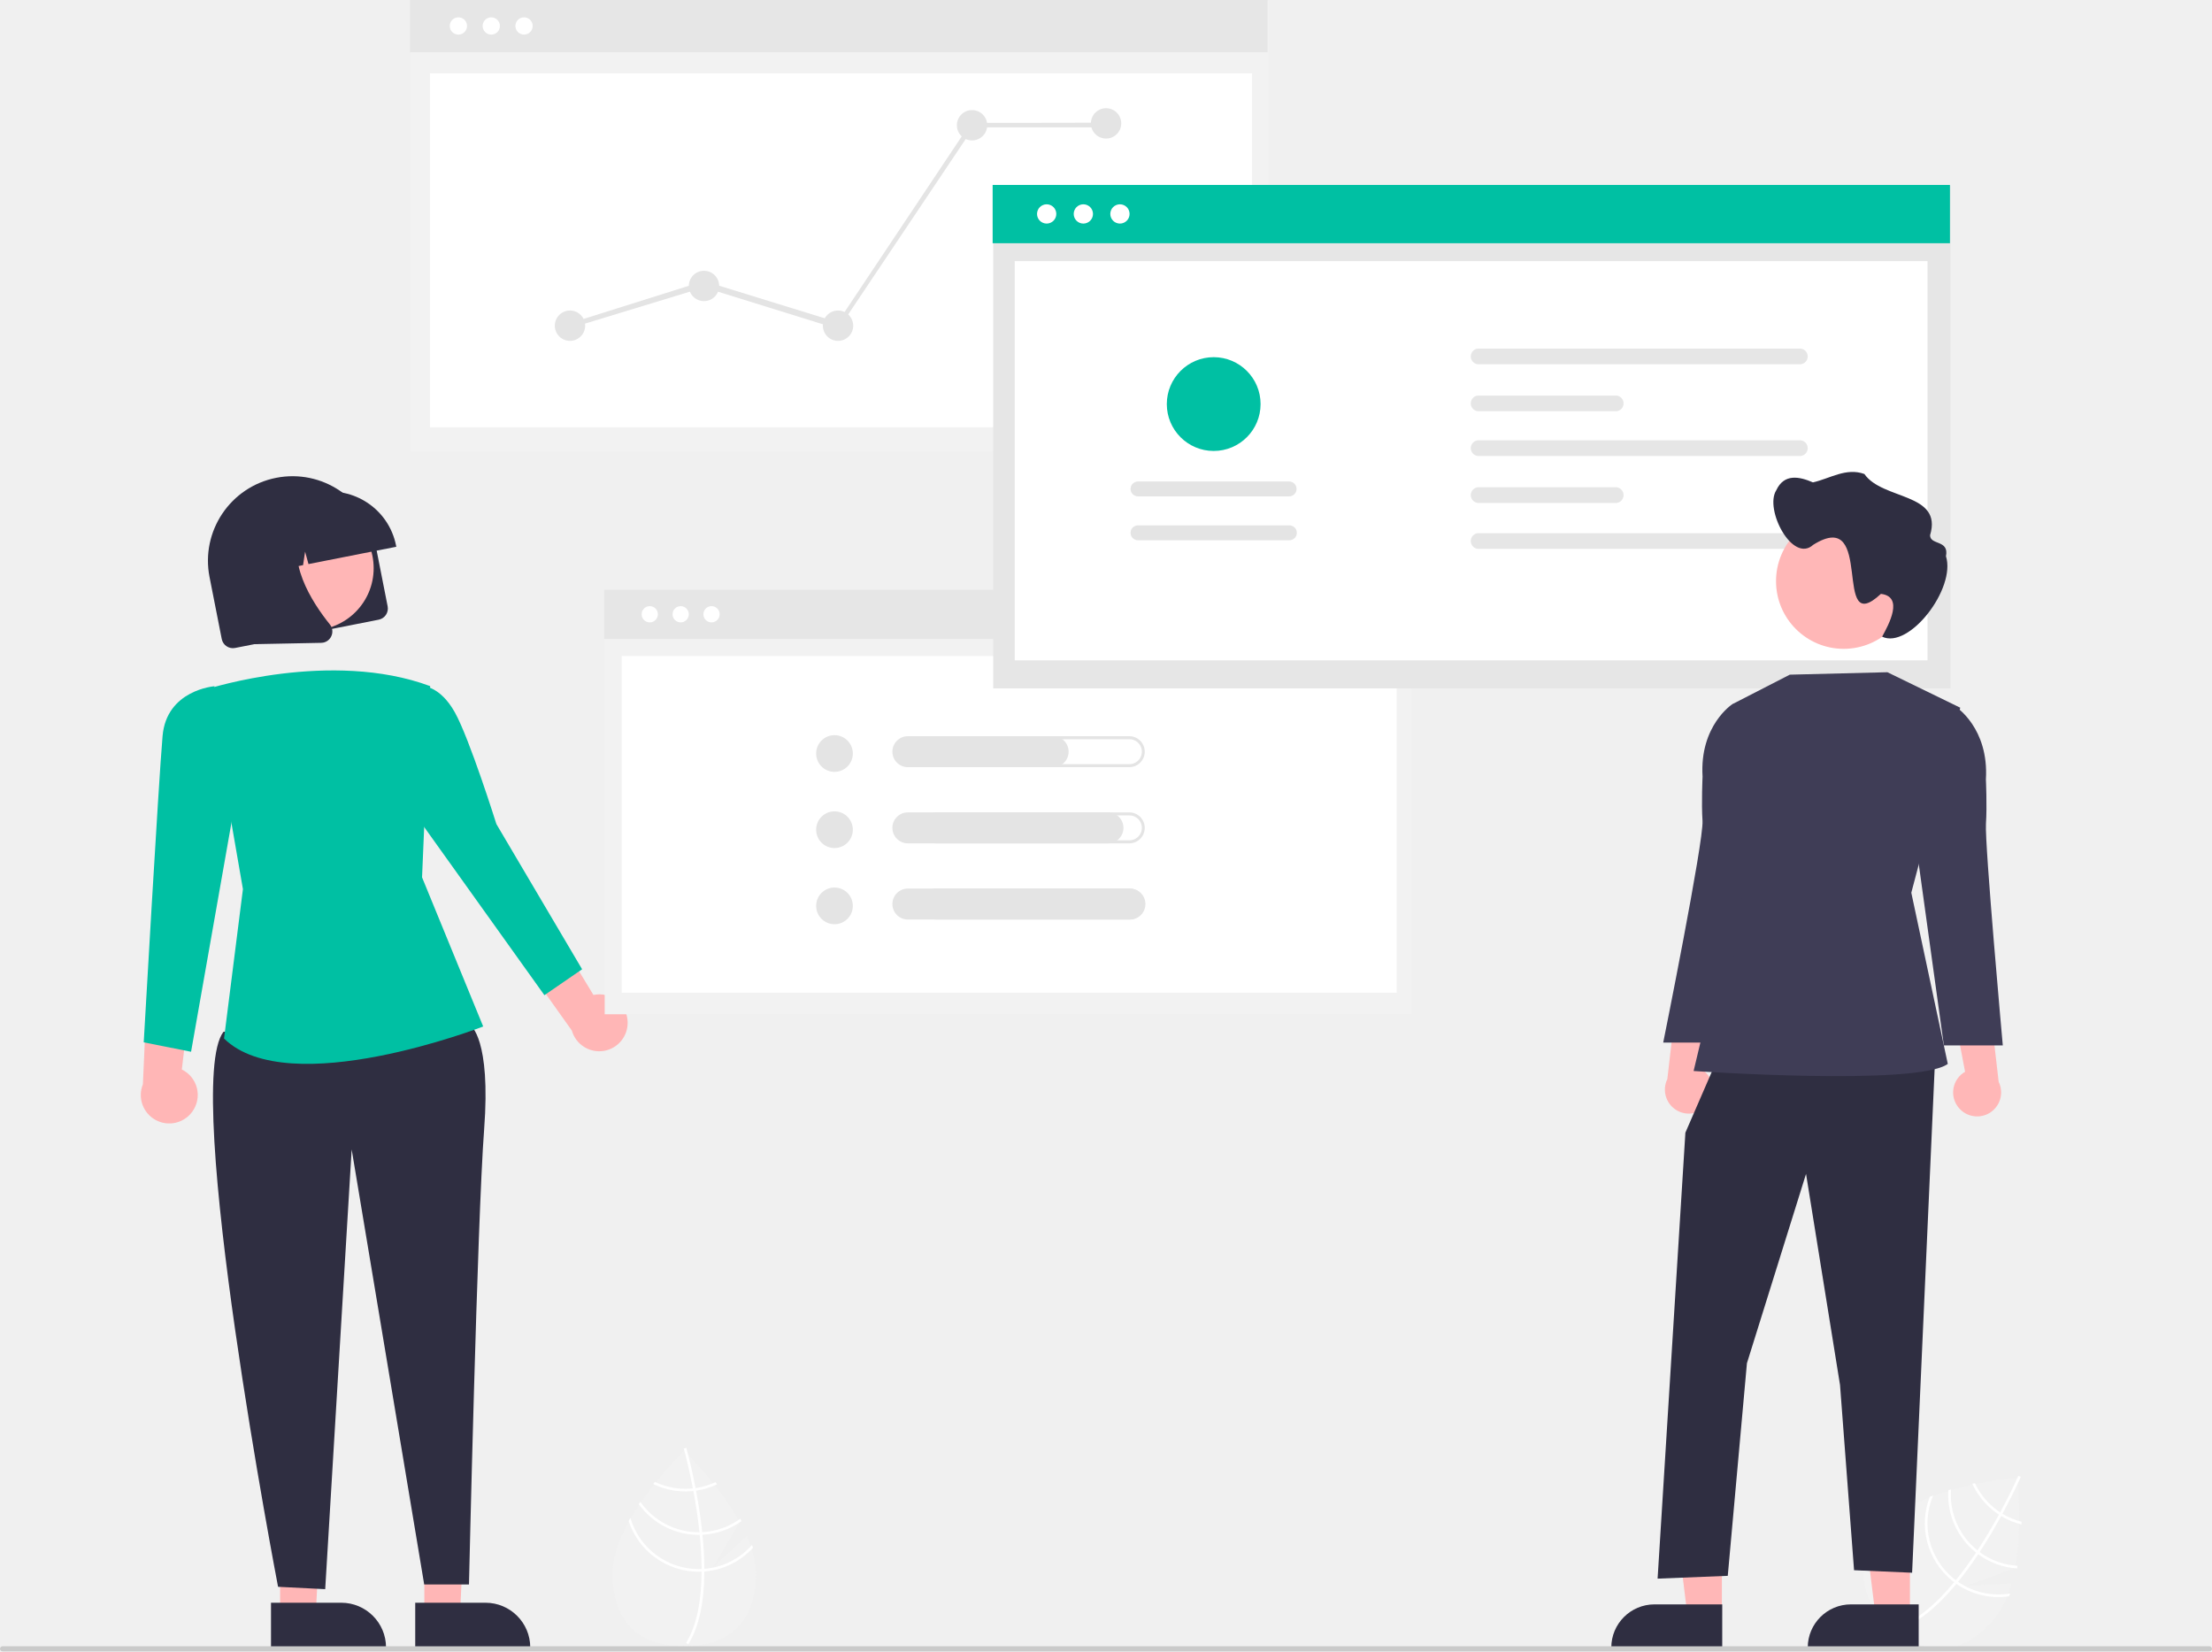
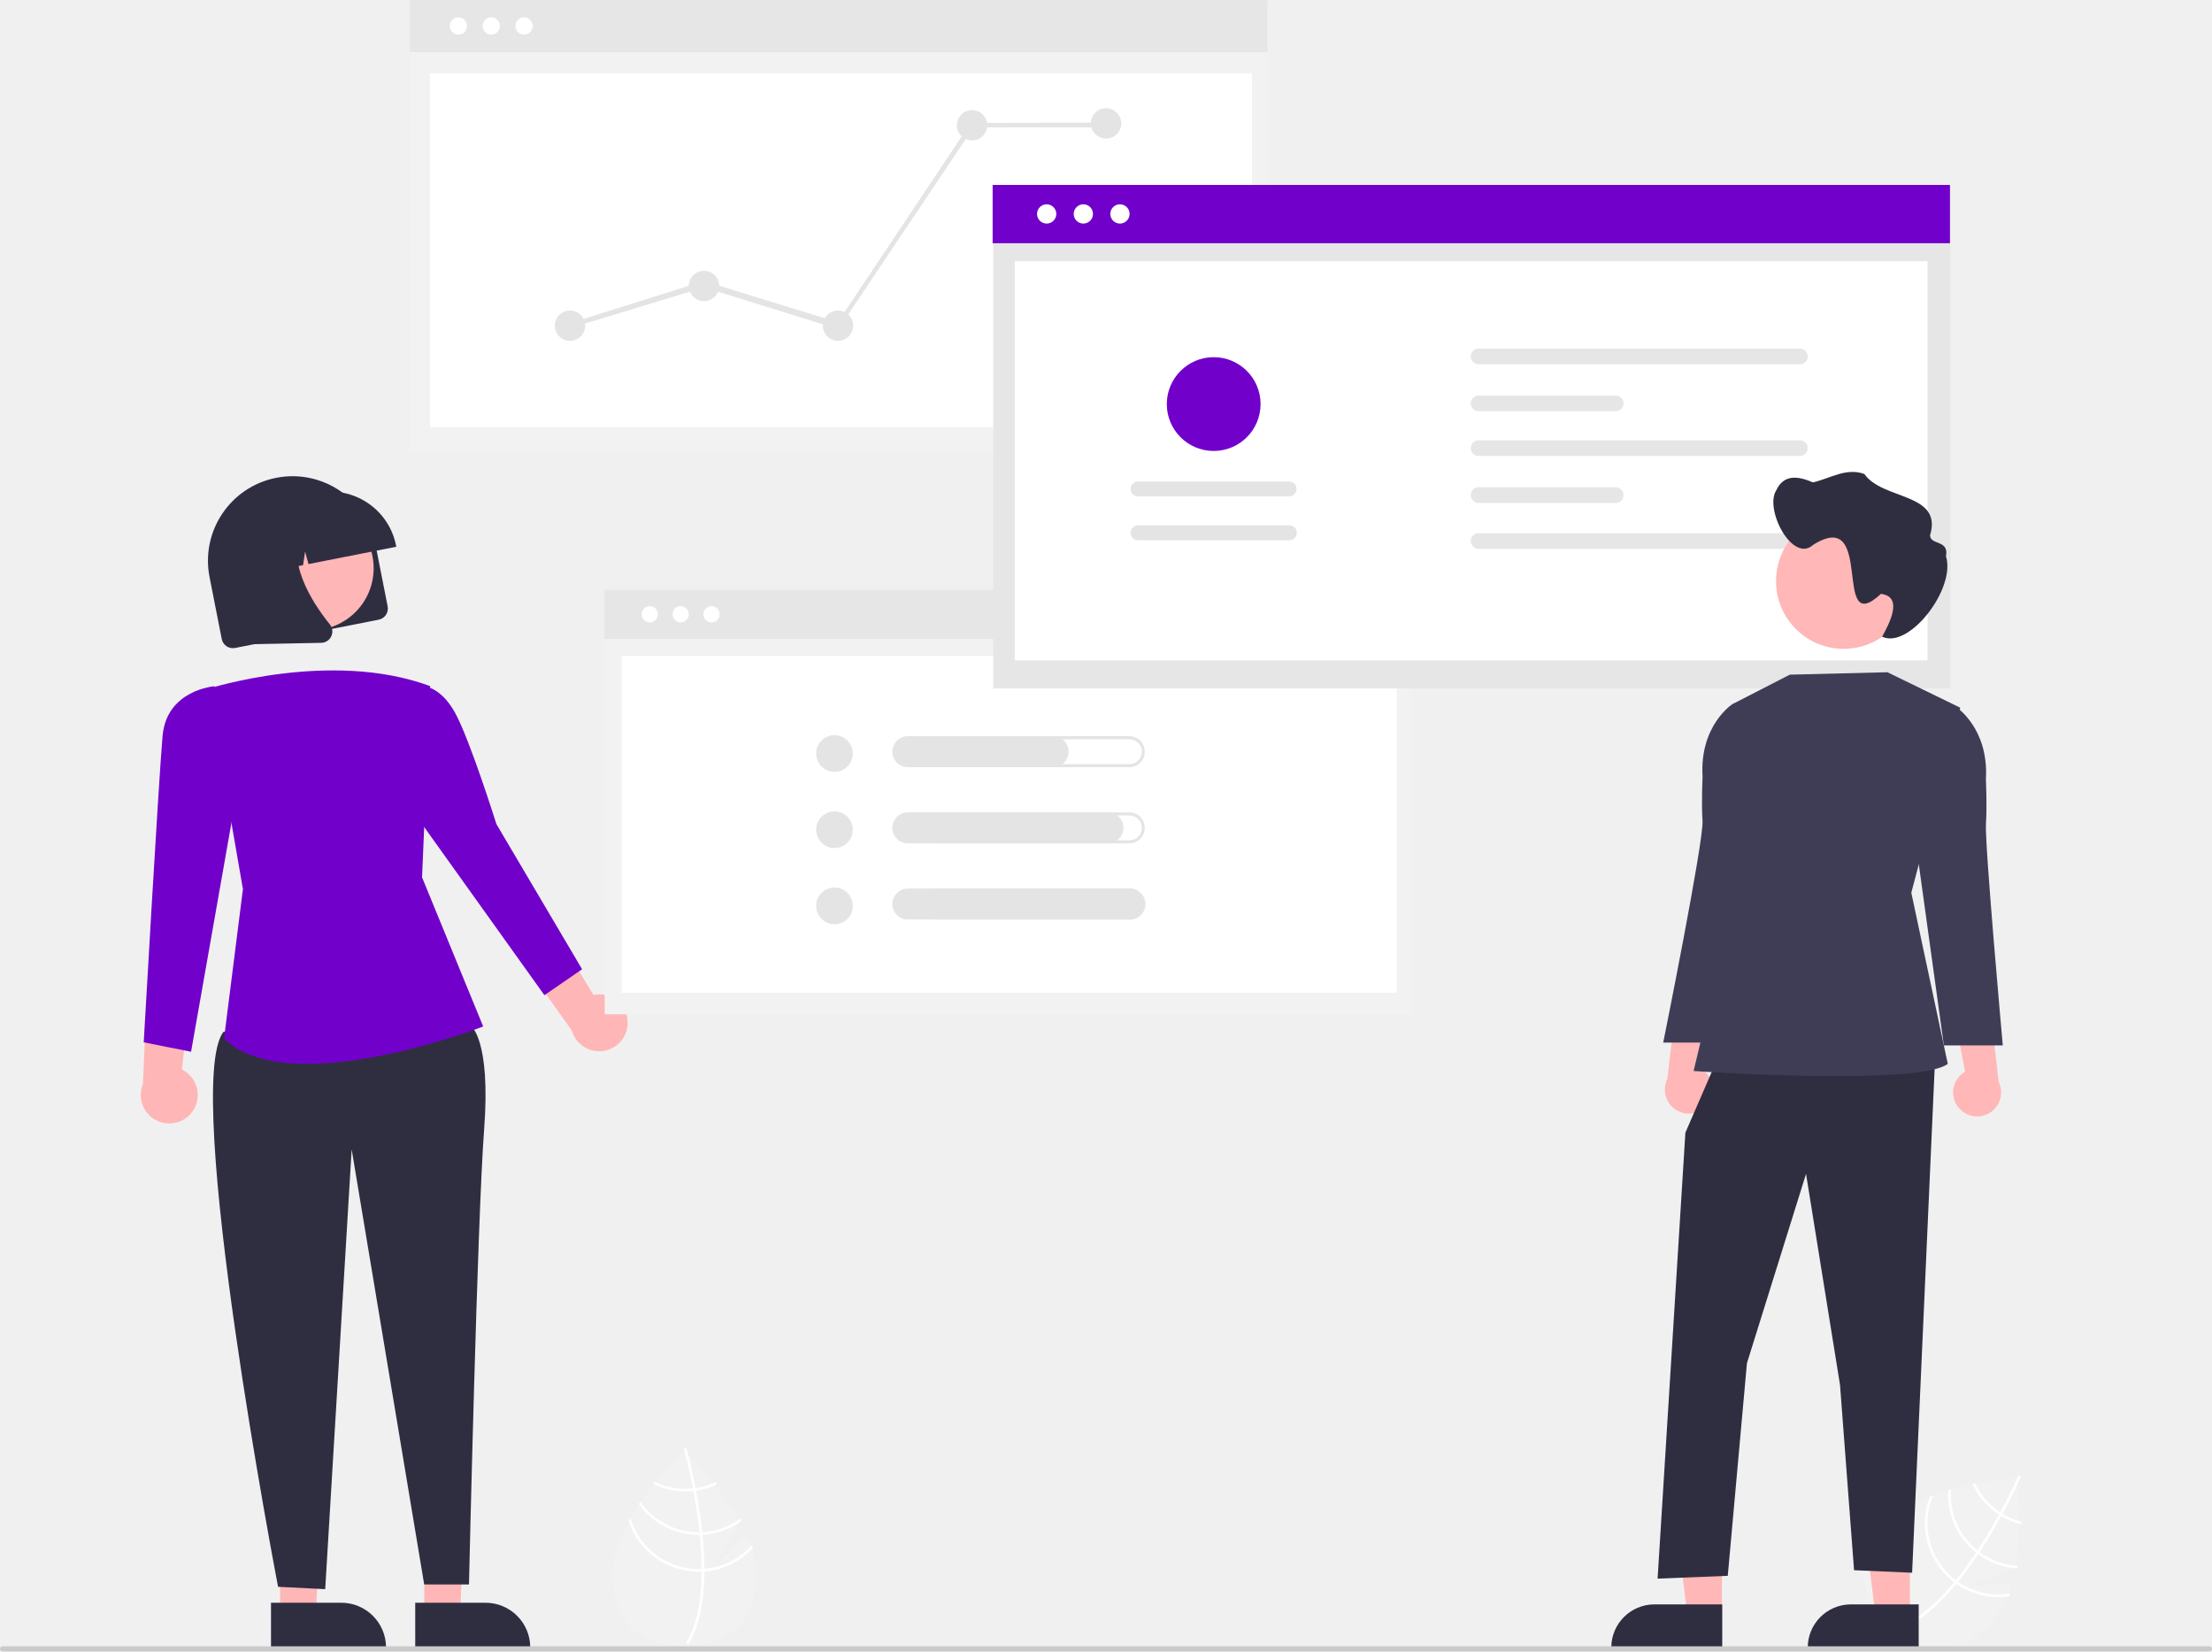
<svg xmlns="http://www.w3.org/2000/svg" data-name="Layer 1" width="864" height="645" viewBox="0 0 864 645">
  <path d="M459.675,727.481l-13.169,12.124,10.466-17.561C448.726,707.091,435.24,694.168,435.24,694.168s-27.978,26.805-27.978,47.876S419.788,770.472,435.24,770.472c15.452,0,27.978-7.357,27.978-28.428A36.962,36.962,0,0,0,459.675,727.481Z" transform="translate(-168 -127.5)" fill="#f2f2f2" />
  <path d="M443.119,740.262v1.039c-.062,12.073-2.098,21.492-6.093,28.125-.057.098-.118.19-.175.288l-.447-.272-.427-.267c4.432-7.162,6-17.286,6.057-27.816.005-.339.01-.684.005-1.028-.015-4.458-.288-8.967-.725-13.348-.031-.339-.067-.684-.103-1.028-.607-5.779-1.481-11.301-2.375-16.098-.062-.339-.129-.679-.195-1.013-1.548-8.113-3.126-13.99-3.486-15.291-.041-.159-.067-.247-.072-.267l.488-.139.005-.005.494-.139c.005.021.093.314.236.859.55,2.036,1.98,7.563,3.383,14.854.062.329.129.668.19,1.008.73,3.892,1.445,8.242,2.01,12.808q.216,1.72.386,3.393c.041.344.077.689.108,1.028Q443.093,734.053,443.119,740.262Z" transform="translate(-168 -127.5)" fill="#fff" />
  <path d="M439.689,708.713c-.344.046-.694.093-1.049.129a28.365,28.365,0,0,1-2.9.149,27.592,27.592,0,0,1-11.929-2.694c-.216.272-.432.545-.653.823a28.614,28.614,0,0,0,12.582,2.9,29.347,29.347,0,0,0,3.095-.165c.35-.036.699-.082,1.044-.134a28.373,28.373,0,0,0,8.201-2.483q-.332-.424-.648-.833A27.497,27.497,0,0,1,439.689,708.713Z" transform="translate(-168 -127.5)" fill="#fff" />
  <path d="M442.275,725.922q-.532.031-1.064.031c-.108.005-.221.005-.329.005a27.738,27.738,0,0,1-22.767-11.893c-.206.303-.411.607-.612.915a28.768,28.768,0,0,0,23.379,12.006c.144,0,.288,0,.432-.005.36-.005.715-.015,1.069-.031a28.616,28.616,0,0,0,15.245-5.347c-.165-.303-.329-.607-.499-.91A27.548,27.548,0,0,1,442.275,725.922Z" transform="translate(-168 -127.5)" fill="#fff" />
  <path d="M443.119,740.262c-.36.031-.72.051-1.08.067-.386.015-.771.026-1.157.026a27.813,27.813,0,0,1-26.664-20.011c-.231.416-.463.828-.684,1.244a28.832,28.832,0,0,0,27.348,19.795c.386,0,.771-.005,1.152-.026.365-.01.725-.031,1.085-.057a28.747,28.747,0,0,0,18.973-9.26c-.108-.38-.231-.756-.355-1.136A27.723,27.723,0,0,1,443.119,740.262Z" transform="translate(-168 -127.5)" fill="#fff" />
  <path d="M953.718,745.933l-17.871,1.031,19.226-6.949c3.1-16.792.86-35.335.86-35.335s-38.63,3-51.985,19.298-8.33,29.928,3.622,39.721c11.952,9.794,26.303,12.043,39.658-4.255A36.962,36.962,0,0,0,953.718,745.933Z" transform="translate(-168 -127.5)" fill="#f2f2f2" />
  <path d="M932.811,745.324l-.658.803c-7.7,9.299-15.245,15.294-22.539,17.892-.106.04-.212.072-.318.112l-.173-.494-.161-.477c7.968-2.731,15.597-9.567,22.315-17.676.219-.259.441-.522.656-.792,2.814-3.458,5.461-7.118,7.899-10.784.191-.282.382-.571.572-.861,3.194-4.855,6.018-9.68,8.366-13.957.167-.302.331-.606.491-.907,3.945-7.256,6.449-12.803,6.996-14.037.069-.149.105-.233.114-.252l.466.202.007-.001.47.205c-.009.019-.127.301-.361.814-.865,1.924-3.263,7.105-6.798,13.634-.161.294-.324.598-.492.9-1.902,3.473-4.106,7.291-6.563,11.181q-.923,1.467-1.853,2.869c-.187.292-.377.582-.568.864Q936.727,740.506,932.811,745.324Z" transform="translate(-168 -127.5)" fill="#fff" />
  <path d="M950.155,718.748c-.296-.183-.596-.368-.893-.565a28.366,28.366,0,0,1-2.338-1.723,27.592,27.592,0,0,1-7.519-9.645c-.34.074-.679.148-1.026.222a28.613,28.613,0,0,0,7.894,10.217,29.344,29.344,0,0,0,2.498,1.835c.293.194.593.38.892.558a28.372,28.372,0,0,0,7.917,3.277q.012-.538.027-1.055A27.497,27.497,0,0,1,950.155,718.748Z" transform="translate(-168 -127.5)" fill="#fff" />
  <path d="M941.248,733.698q-.431-.313-.843-.651c-.087-.064-.174-.136-.258-.205a27.738,27.738,0,0,1-10.072-23.629c-.351.104-.703.209-1.053.32A28.768,28.768,0,0,0,939.496,733.638c.111.091.223.182.337.27.282.224.563.441.847.654a28.616,28.616,0,0,0,15.181,5.527c.065-.339.13-.678.191-1.02A27.548,27.548,0,0,1,941.248,733.698Z" transform="translate(-168 -127.5)" fill="#fff" />
  <path d="M932.811,745.324c-.298-.204-.589-.416-.878-.633-.308-.233-.613-.469-.911-.713a27.813,27.813,0,0,1-7.941-32.379c-.443.175-.883.347-1.318.529a28.832,28.832,0,0,0,8.607,32.645c.298.244.6.485.907.71.289.223.58.436.875.644a28.747,28.747,0,0,0,20.544,4.863c.158-.363.3-.731.446-1.104A27.724,27.724,0,0,1,932.811,745.324Z" transform="translate(-168 -127.5)" fill="#fff" />
  <polygon points="165.74 630.543 179.675 630.542 182.261 576.504 165.737 576.794 165.74 630.543" fill="#ffb6b6" />
  <path d="M330.185,753.493l27.443-.001h.001a17.49,17.49,0,0,1,17.489,17.488v.568l-44.932.002Z" transform="translate(-168 -127.5)" fill="#2f2e41" />
  <polygon points="109.407 630.543 123.342 630.542 126.104 576.504 109.404 576.794 109.407 630.543" fill="#ffb6b6" />
  <path d="M273.852,753.493l27.443-.001h.001a17.49,17.49,0,0,1,17.489,17.488v.568l-44.932.002Z" transform="translate(-168 -127.5)" fill="#2f2e41" />
  <path d="M413.15,526.538a11.048,11.048,0,0,0-13.353-10.425L379.451,482.538l-8.745,18.432,20.662,29.058a11.107,11.107,0,0,0,21.782-3.49Z" transform="translate(-168 -127.5)" fill="#ffb6b6" />
  <path d="M243.132,561.658a11.048,11.048,0,0,0-4.113-16.433l4.617-38.987-18.234,9.15-1.589,35.62a11.107,11.107,0,0,0,19.319,10.65Z" transform="translate(-168 -127.5)" fill="#ffb6b6" />
  <path d="M341.911,522.164l9.868,5.846s8.018,5.104,5.322,40.606-5.919,177.737-5.919,177.737H333.69l-28.329-169.908-10.337,171.749-18.412-.921s-37.618-195.536-21.341-216.758Z" transform="translate(-168 -127.5)" fill="#2f2e41" />
-   <path d="M249.316,396.528s47.988-15.427,86.707-1.044l-3.17,74.684,23.883,58.256s-75.927,29.452-101.229,4.701l7.379-58.354Z" transform="translate(-168 -127.5)" fill="#00c0a3" />
-   <path d="M323.121,404.255l10.056-8.771s6.708-.079,12.481,10.241,16.231,43.632,16.231,43.632l33.482,56.715L380.642,516.198l-53.103-74.266Z" transform="translate(-168 -127.5)" fill="#00c0a3" />
-   <path d="M251.096,400.21l.686-4.679s-18.698,1.383-20.28,19.4-7.365,119.68-7.365,119.68l18.495,3.682L261.031,433.951Z" transform="translate(-168 -127.5)" fill="#00c0a3" />
+   <path d="M249.316,396.528s47.988-15.427,86.707-1.044l-3.17,74.684,23.883,58.256s-75.927,29.452-101.229,4.701l7.379-58.354Z" transform="translate(-168 -127.5)" fill="#7100CB" />
+   <path d="M323.121,404.255l10.056-8.771s6.708-.079,12.481,10.241,16.231,43.632,16.231,43.632l33.482,56.715L380.642,516.198l-53.103-74.266Z" transform="translate(-168 -127.5)" fill="#7100CB" />
+   <path d="M251.096,400.21l.686-4.679s-18.698,1.383-20.28,19.4-7.365,119.68-7.365,119.68l18.495,3.682L261.031,433.951Z" transform="translate(-168 -127.5)" fill="#7100CB" />
  <path d="M315.918,369.536l-56.097,11.046a4.441,4.441,0,0,1-5.209-3.495L249.85,352.907a33.023,33.023,0,0,1,64.802-12.76l4.761,24.18A4.441,4.441,0,0,1,315.918,369.536Z" transform="translate(-168 -127.5)" fill="#2f2e41" />
  <circle cx="121.739" cy="221.93" r="24.211" fill="#ffb6b6" />
  <path d="M322.793,341.055l-34.302,6.755-1.322-4.855-.789,5.271-5.282,1.04-2.619-9.623-1.564,10.447-10.22,2.012-.095-.484a26.152,26.152,0,0,1,20.583-30.678l4.836-.952a26.152,26.152,0,0,1,30.678,20.584Z" transform="translate(-168 -127.5)" fill="#2f2e41" />
  <path d="M294.241,378.493a4.53,4.53,0,0,1-.784.084l-25.99.514-8.174-41.512,27.649-5.445-.527.933c-7.337,12.983,3.385,29.581,10.429,38.32a4.37,4.37,0,0,1,.556,4.62A4.418,4.418,0,0,1,294.241,378.493Z" transform="translate(-168 -127.5)" fill="#2f2e41" />
  <rect id="b0371f3f-df42-4d60-b6c1-6000de199dd5" data-name="Rectangle 246" x="160.347" y="0.272" width="334.981" height="175.89" fill="#f2f2f2" />
  <rect id="a5ec3362-5fc6-49dd-bbc1-e584c03fc30b" data-name="Rectangle 264" x="160.143" width="334.981" height="20.39" fill="#e6e6e6" />
  <rect id="edb19af0-e7ad-43aa-9651-c68038fb40c2" data-name="Rectangle 247" x="167.923" y="28.658" width="321.136" height="138.232" fill="#fff" />
  <circle id="fcfbd1c3-546b-4aa9-92d2-19035f23e7a3" data-name="Ellipse 194" cx="191.886" cy="10.143" r="3.373" fill="#fff" />
  <circle id="fcf1e260-d16a-4b37-91b5-eb72ad8ee2c7" data-name="Ellipse 195" cx="204.689" cy="10.143" r="3.373" fill="#fff" />
  <circle id="ae552ed4-f0ed-4b8a-a24a-450e5f71adc4" data-name="Ellipse 246" cx="179.049" cy="10.143" r="3.373" fill="#fff" />
  <circle cx="222.633" cy="127.209" r="5.926" fill="#e4e4e4" />
  <circle cx="274.981" cy="111.689" r="5.926" fill="#e4e4e4" />
  <circle cx="327.33" cy="127.209" r="5.926" fill="#e4e4e4" />
  <circle cx="379.678" cy="48.923" r="5.926" fill="#e4e4e4" />
  <circle cx="432.026" cy="48.193" r="5.926" fill="#e4e4e4" />
  <polygon points="327.454 128.537 274.981 112.234 223.226 128 222.041 126.419 274.981 109.766 327.205 125.882 379.1 48.091 379.309 48.006 431.657 47.914 432.395 49.747 380.255 49.755 327.454 128.537" fill="#e4e4e4" />
  <rect id="a979eff9-2035-45aa-8fad-490bbaa22894" data-name="Rectangle 246" x="236.194" y="230.63" width="315.238" height="165.523" fill="#f2f2f2" />
  <rect id="b5344e31-85e8-4079-8f4b-e609523654c2" data-name="Rectangle 264" x="236.002" y="230.374" width="315.238" height="19.189" fill="#e6e6e6" />
  <rect id="a6983896-3ceb-4bf9-866b-7e40cad74d1b" data-name="Rectangle 247" x="242.841" y="256.235" width="302.691" height="131.489" fill="#fff" />
  <circle id="f96e66fe-9216-4da2-bba4-b63d176988a9" data-name="Ellipse 194" cx="265.874" cy="239.919" r="3.174" fill="#fff" />
  <circle id="e3ffbb79-e13a-4bd7-b23c-45510780cb2f" data-name="Ellipse 195" cx="277.923" cy="239.919" r="3.174" fill="#fff" />
  <circle id="ec6ea03b-7290-43d8-8b25-59bf30f1f0ee" data-name="Ellipse 246" cx="253.794" cy="239.919" r="3.174" fill="#fff" />
  <rect id="e9e5cf6b-8f55-43bf-8281-302b4fb1e9d5" data-name="Rectangle 246" x="387.948" y="72.539" width="373.927" height="196.339" fill="#e6e6e6" />
-   <rect id="e4e8a65e-8422-4898-a810-30d755c7dafc" data-name="Rectangle 264" x="387.72" y="72.236" width="373.927" height="22.761" fill="#00c0a3" />
+   <rect id="e4e8a65e-8422-4898-a810-30d755c7dafc" data-name="Rectangle 264" x="387.72" y="72.236" width="373.927" height="22.761" fill="#7100CB" />
  <rect id="b6acd298-89f8-46a0-ab3e-c2f0533bc288" data-name="Rectangle 247" x="396.342" y="101.988" width="356.537" height="155.932" fill="#fff" />
  <circle id="a2e6f9e4-3ad4-420f-8fe3-197d901d1e70" data-name="Ellipse 194" cx="423.153" cy="83.558" r="3.765" fill="#fff" />
  <circle id="b303a717-eadc-4672-a419-54a1feb6afd8" data-name="Ellipse 195" cx="437.445" cy="83.558" r="3.765" fill="#fff" />
  <circle id="b1ff2c46-8045-41fc-afe2-76f8fb520d89" data-name="Ellipse 246" cx="408.824" cy="83.558" r="3.765" fill="#fff" />
  <path d="M745.157,263.656a3.084,3.084,0,0,0,0,6.114H871.41a3.084,3.084,0,0,0,0-6.114Z" transform="translate(-168 -127.5)" fill="#e6e6e6" />
  <path d="M745.157,335.752a3.084,3.084,0,0,0,0,6.114H871.41a3.084,3.084,0,0,0,0-6.114Z" transform="translate(-168 -127.5)" fill="#e6e6e6" />
  <path d="M745.157,281.997a3.084,3.084,0,0,0,0,6.114h54.327a3.084,3.084,0,0,0,0-6.114Z" transform="translate(-168 -127.5)" fill="#e6e6e6" />
  <path d="M745.157,299.479a3.084,3.084,0,0,0,0,6.114H871.41a3.084,3.084,0,0,0,0-6.114Z" transform="translate(-168 -127.5)" fill="#e6e6e6" />
  <path d="M745.157,317.82a3.084,3.084,0,0,0,0,6.114h54.327a3.084,3.084,0,0,0,0-6.114Z" transform="translate(-168 -127.5)" fill="#e6e6e6" />
  <path d="M671.576,338.516a2.91,2.91,0,1,0,.003-5.819H612.553a2.91,2.91,0,1,0-.003,5.819H671.576Z" transform="translate(-168 -127.5)" fill="#e4e4e4" />
  <path d="M671.576,321.374a2.91,2.91,0,0,0,0-5.819H612.553a2.91,2.91,0,1,0-.003,5.819H671.576Z" transform="translate(-168 -127.5)" fill="#e4e4e4" />
-   <path d="M642.064,267.005a18.314,18.314,0,1,1-18.314,18.314v0A18.335,18.335,0,0,1,642.064,267.005Z" transform="translate(-168 -127.5)" fill="#00c0a3" />
+   <path d="M642.064,267.005a18.314,18.314,0,1,1-18.314,18.314v0A18.335,18.335,0,0,1,642.064,267.005Z" transform="translate(-168 -127.5)" fill="#7100CB" />
  <circle cx="325.952" cy="294.307" r="7.166" fill="#e4e4e4" />
  <path d="M609.085,416.231a4.86,4.86,0,1,1,0,9.719H533.721a4.86,4.86,0,1,1,0-9.719h75.364m0-1.19H533.721a6.05,6.05,0,1,0,0,12.1h75.364a6.05,6.05,0,1,0,0-12.1Z" transform="translate(-168 -127.5)" fill="#e4e4e4" />
  <path d="M579.348,427.14h-56.733a6.05,6.05,0,1,1,0-12.1h56.733a6.05,6.05,0,0,1,0,12.1Z" transform="translate(-168 -127.5)" fill="#e4e4e4" />
  <circle cx="325.952" cy="324.062" r="7.166" fill="#e4e4e4" />
  <path d="M609.085,445.986a4.86,4.86,0,1,1,0,9.719H533.721a4.86,4.86,0,1,1,0-9.719h75.364m0-1.19H533.721a6.05,6.05,0,1,0,0,12.1h75.364a6.05,6.05,0,1,0,0-12.1Z" transform="translate(-168 -127.5)" fill="#e4e4e4" />
  <path d="M600.771,456.895H522.615a6.05,6.05,0,0,1,0-12.1h78.157a6.05,6.05,0,0,1,0,12.1Z" transform="translate(-168 -127.5)" fill="#e4e4e4" />
  <circle cx="325.952" cy="353.817" r="7.166" fill="#e4e4e4" />
  <path d="M609.085,475.741a4.86,4.86,0,1,1,0,9.719H533.721a4.86,4.86,0,1,1,0-9.719h75.364m0-1.19H533.721a6.05,6.05,0,1,0,0,12.1h75.364a6.05,6.05,0,1,0,0-12.1Z" transform="translate(-168 -127.5)" fill="#e4e4e4" />
  <path d="M609.353,486.651h-86.739a6.05,6.05,0,1,1,0-12.1h86.739a6.05,6.05,0,0,1,0,12.1Z" transform="translate(-168 -127.5)" fill="#e4e4e4" />
  <path d="M834.869,559.069a9.311,9.311,0,0,0-2.486-14.059l6.188-32.505-15.871,6.614-3.443,29.853A9.362,9.362,0,0,0,834.869,559.069Z" transform="translate(-168 -127.5)" fill="#ffb7b7" />
  <polygon points="746.005 631.024 732.566 631.023 726.173 579.187 746.008 579.188 746.005 631.024" fill="#ffb7b7" />
  <path d="M917.433,771.551l-43.333-.002v-.548a16.867,16.867,0,0,1,16.866-16.866h.001l26.466.001Z" transform="translate(-168 -127.5)" fill="#2f2e41" />
  <polygon points="672.561 631.024 659.122 631.023 652.729 579.187 672.564 579.188 672.561 631.024" fill="#ffb7b7" />
  <path d="M840.7,771.551l-43.333-.002v-.548a16.867,16.867,0,0,1,16.866-16.866h.001l26.466.001Z" transform="translate(-168 -127.5)" fill="#2f2e41" />
  <polygon points="671.46 412.093 658.306 442.398 647.455 616.58 674.86 615.484 682.344 532.451 705.433 458.495 718.707 540.944 724.188 613.291 746.863 614.273 755.9 412.093 671.46 412.093" fill="#2f2e41" />
  <path d="M905.214,390.057l-38.125.954-22.383,11.491-1.228,84.776-13.96,58.531s87.224,6.003,99.282-2.766l-14.25-66.867,19.113-72.264Z" transform="translate(-168 -127.5)" fill="#3f3d56" />
  <path d="M848.778,403.826l-4.072-1.325S831.787,410.792,833.016,430.836c0,0-.484,10.372-.022,17.275.53,7.918-15.347,86.598-15.347,86.598h23.02l9.866-71.252Z" transform="translate(-168 -127.5)" fill="#3f3d56" />
  <path d="M933.064,560.165a9.311,9.311,0,0,1,2.486-14.059l-6.188-32.505,15.871,6.614,3.443,29.853A9.362,9.362,0,0,1,933.064,560.165Z" transform="translate(-168 -127.5)" fill="#ffb7b7" />
  <path d="M927.925,404.923l4.072-1.325s12.918,8.291,11.689,28.335c0,0,.484,10.372.022,17.275-.53,7.918,6.577,86.598,6.577,86.598H927.266l-9.866-71.252Z" transform="translate(-168 -127.5)" fill="#3f3d56" />
  <path d="M914.572,354.49A26.429,26.429,0,1,1,888.144,328.061h0a26.363,26.363,0,0,1,26.429,26.297Q914.573,354.424,914.572,354.49Z" transform="translate(-168 -127.5)" fill="#ffb7b7" />
  <path d="M861.803,318.991c3.096-6.657,9.087-5.341,14.327-3.085,6.635-1.472,12.946-5.878,20.096-3.272,7.042,10.243,30.687,7.229,25.657,23.905-.007,3.996,7.519,1.67,6.205,8.214,3.986,12.594-14.389,36.446-24.939,31.423,2.609-4.782,8.569-15.642-.471-16.719-19.445,18.093-2.006-34.453-26.439-19.172C868.149,347.688,857.074,326.396,861.803,318.991Z" transform="translate(-168 -127.5)" fill="#2f2e41" />
  <path d="M1031,772.5H169a1,1,0,0,1,0-2h862a1,1,0,0,1,0,2Z" transform="translate(-168 -127.5)" fill="#cacaca" />
</svg>
